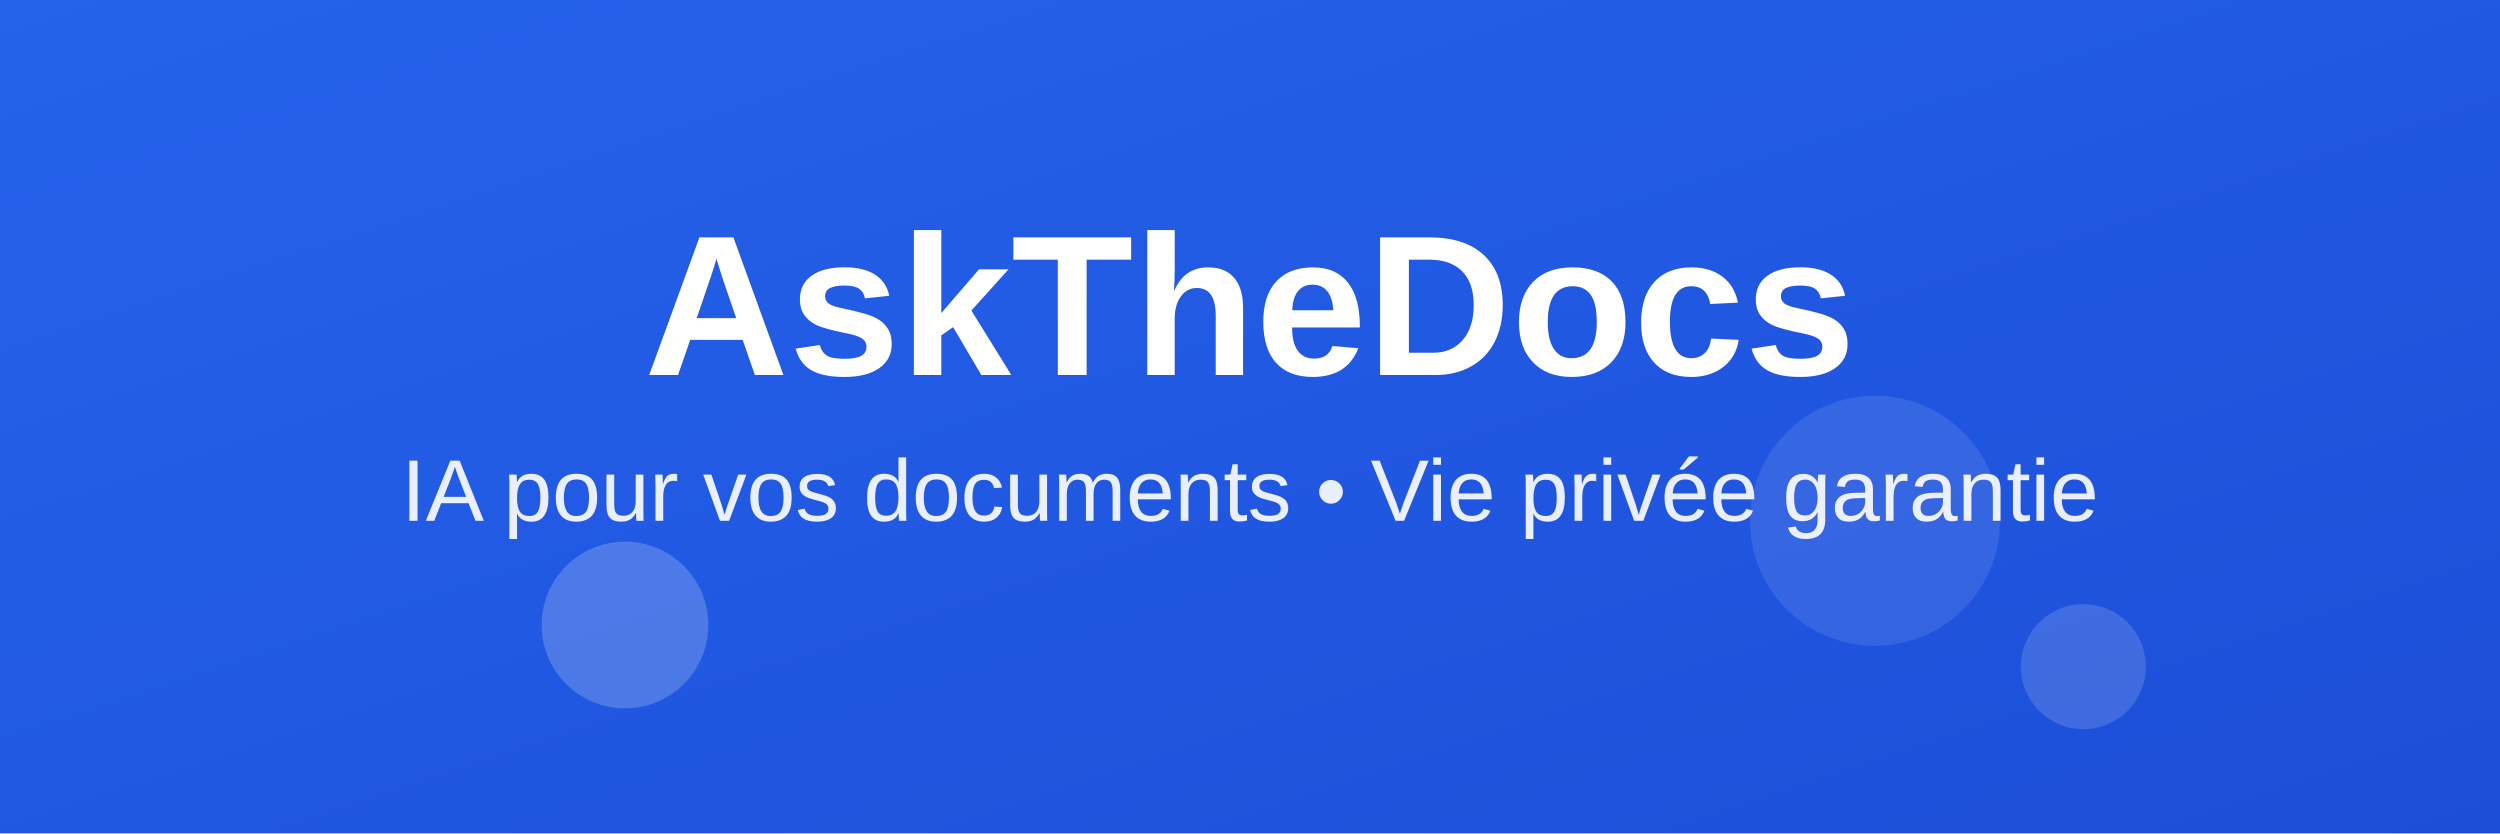
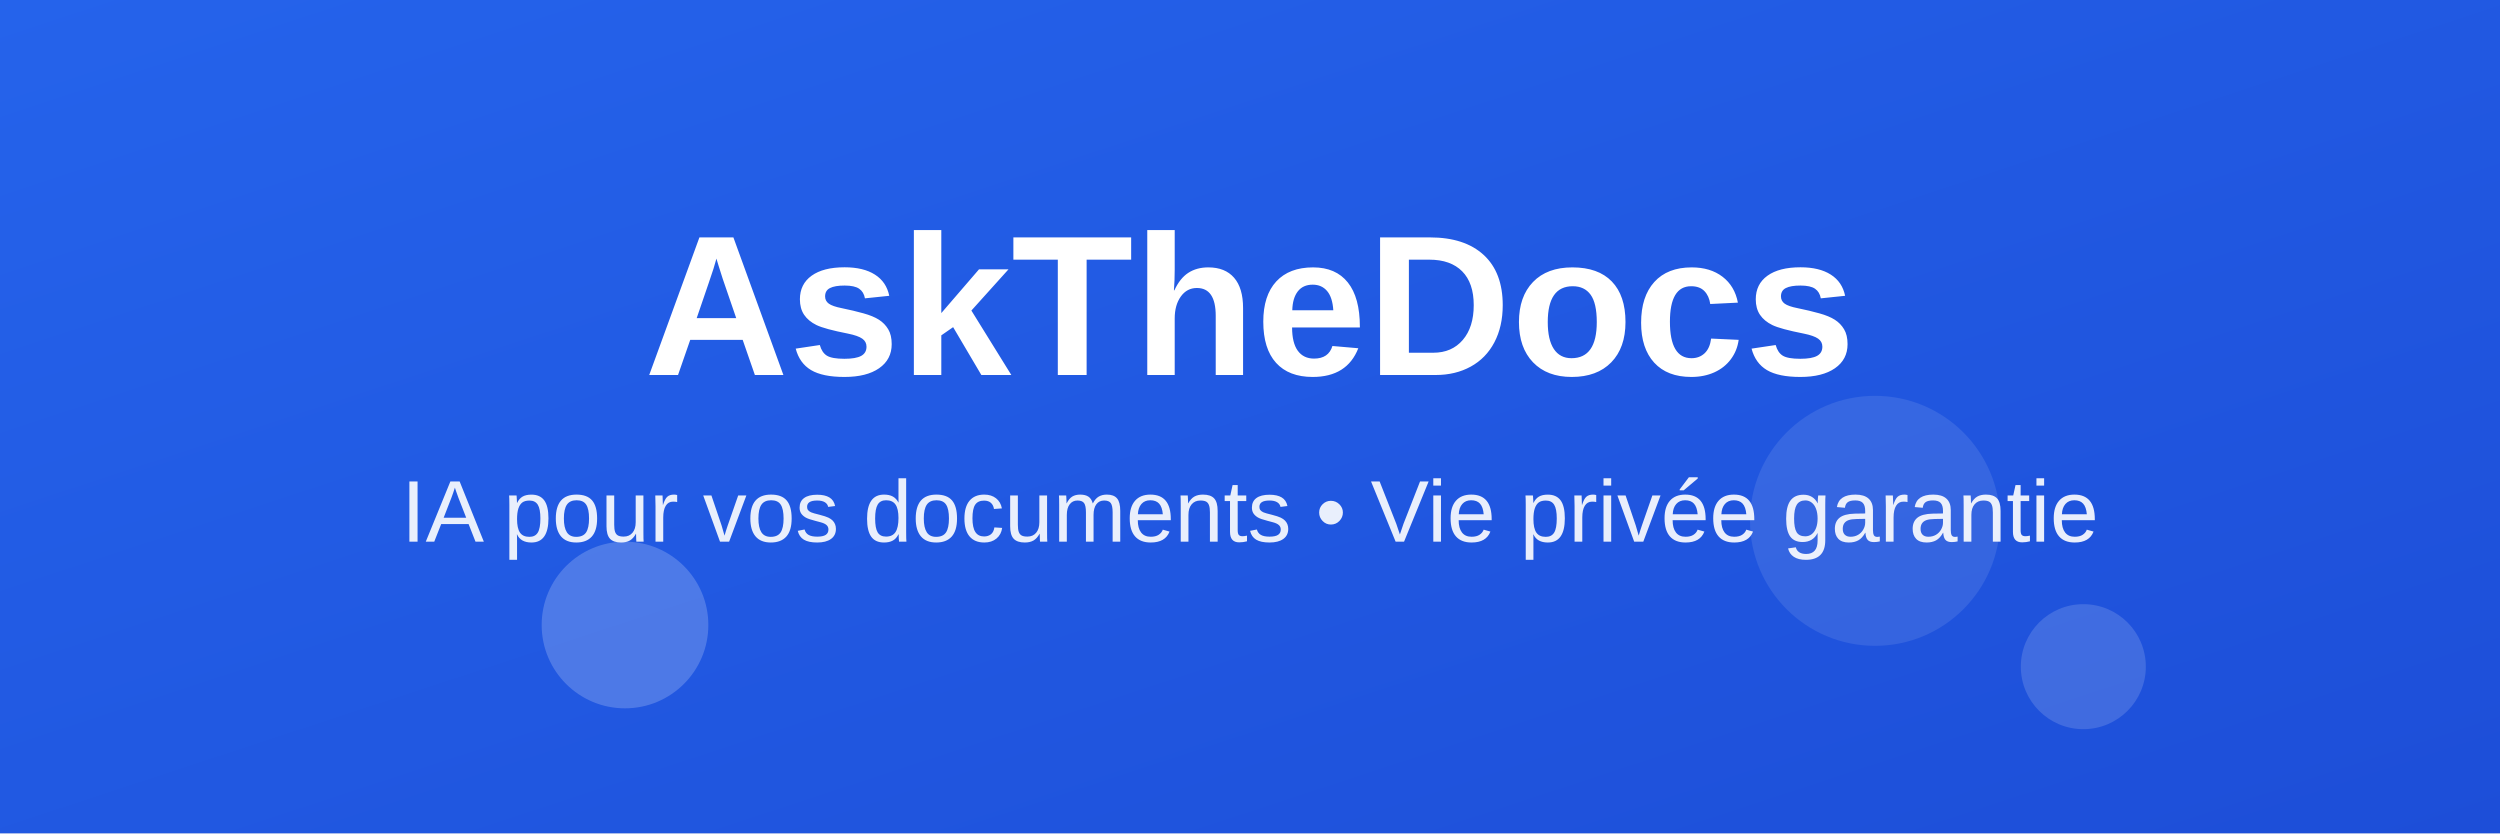
<svg xmlns="http://www.w3.org/2000/svg" width="1200" height="400">
  <defs>
    <linearGradient id="grad1" x1="0%" y1="0%" x2="100%" y2="100%">
      <stop offset="0%" style="stop-color:#2563eb;stop-opacity:1" />
      <stop offset="100%" style="stop-color:#1d4ed8;stop-opacity:1" />
    </linearGradient>
  </defs>
  <rect width="1200" height="400" fill="url(#grad1)" />
  <text x="600" y="180" text-anchor="middle" fill="white" font-family="Arial, sans-serif" font-size="96" font-weight="bold">AskTheDocs</text>
-   <text x="600" y="250" text-anchor="middle" fill="white" font-family="Arial, sans-serif" font-size="42" opacity="0.9">IA pour vos documents • Vie privée garantie</text>
+   <text x="600" y="260" text-anchor="middle" fill="white" font-family="Arial, sans-serif" font-size="42" opacity="0.9">IA pour vos documents • Vie privée garantie</text>
  <circle cx="300" cy="300" r="40" fill="rgba(255,255,255,0.2)" />
  <circle cx="900" cy="250" r="60" fill="rgba(255,255,255,0.1)" />
  <circle cx="1000" cy="320" r="30" fill="rgba(255,255,255,0.15)" />
</svg>
